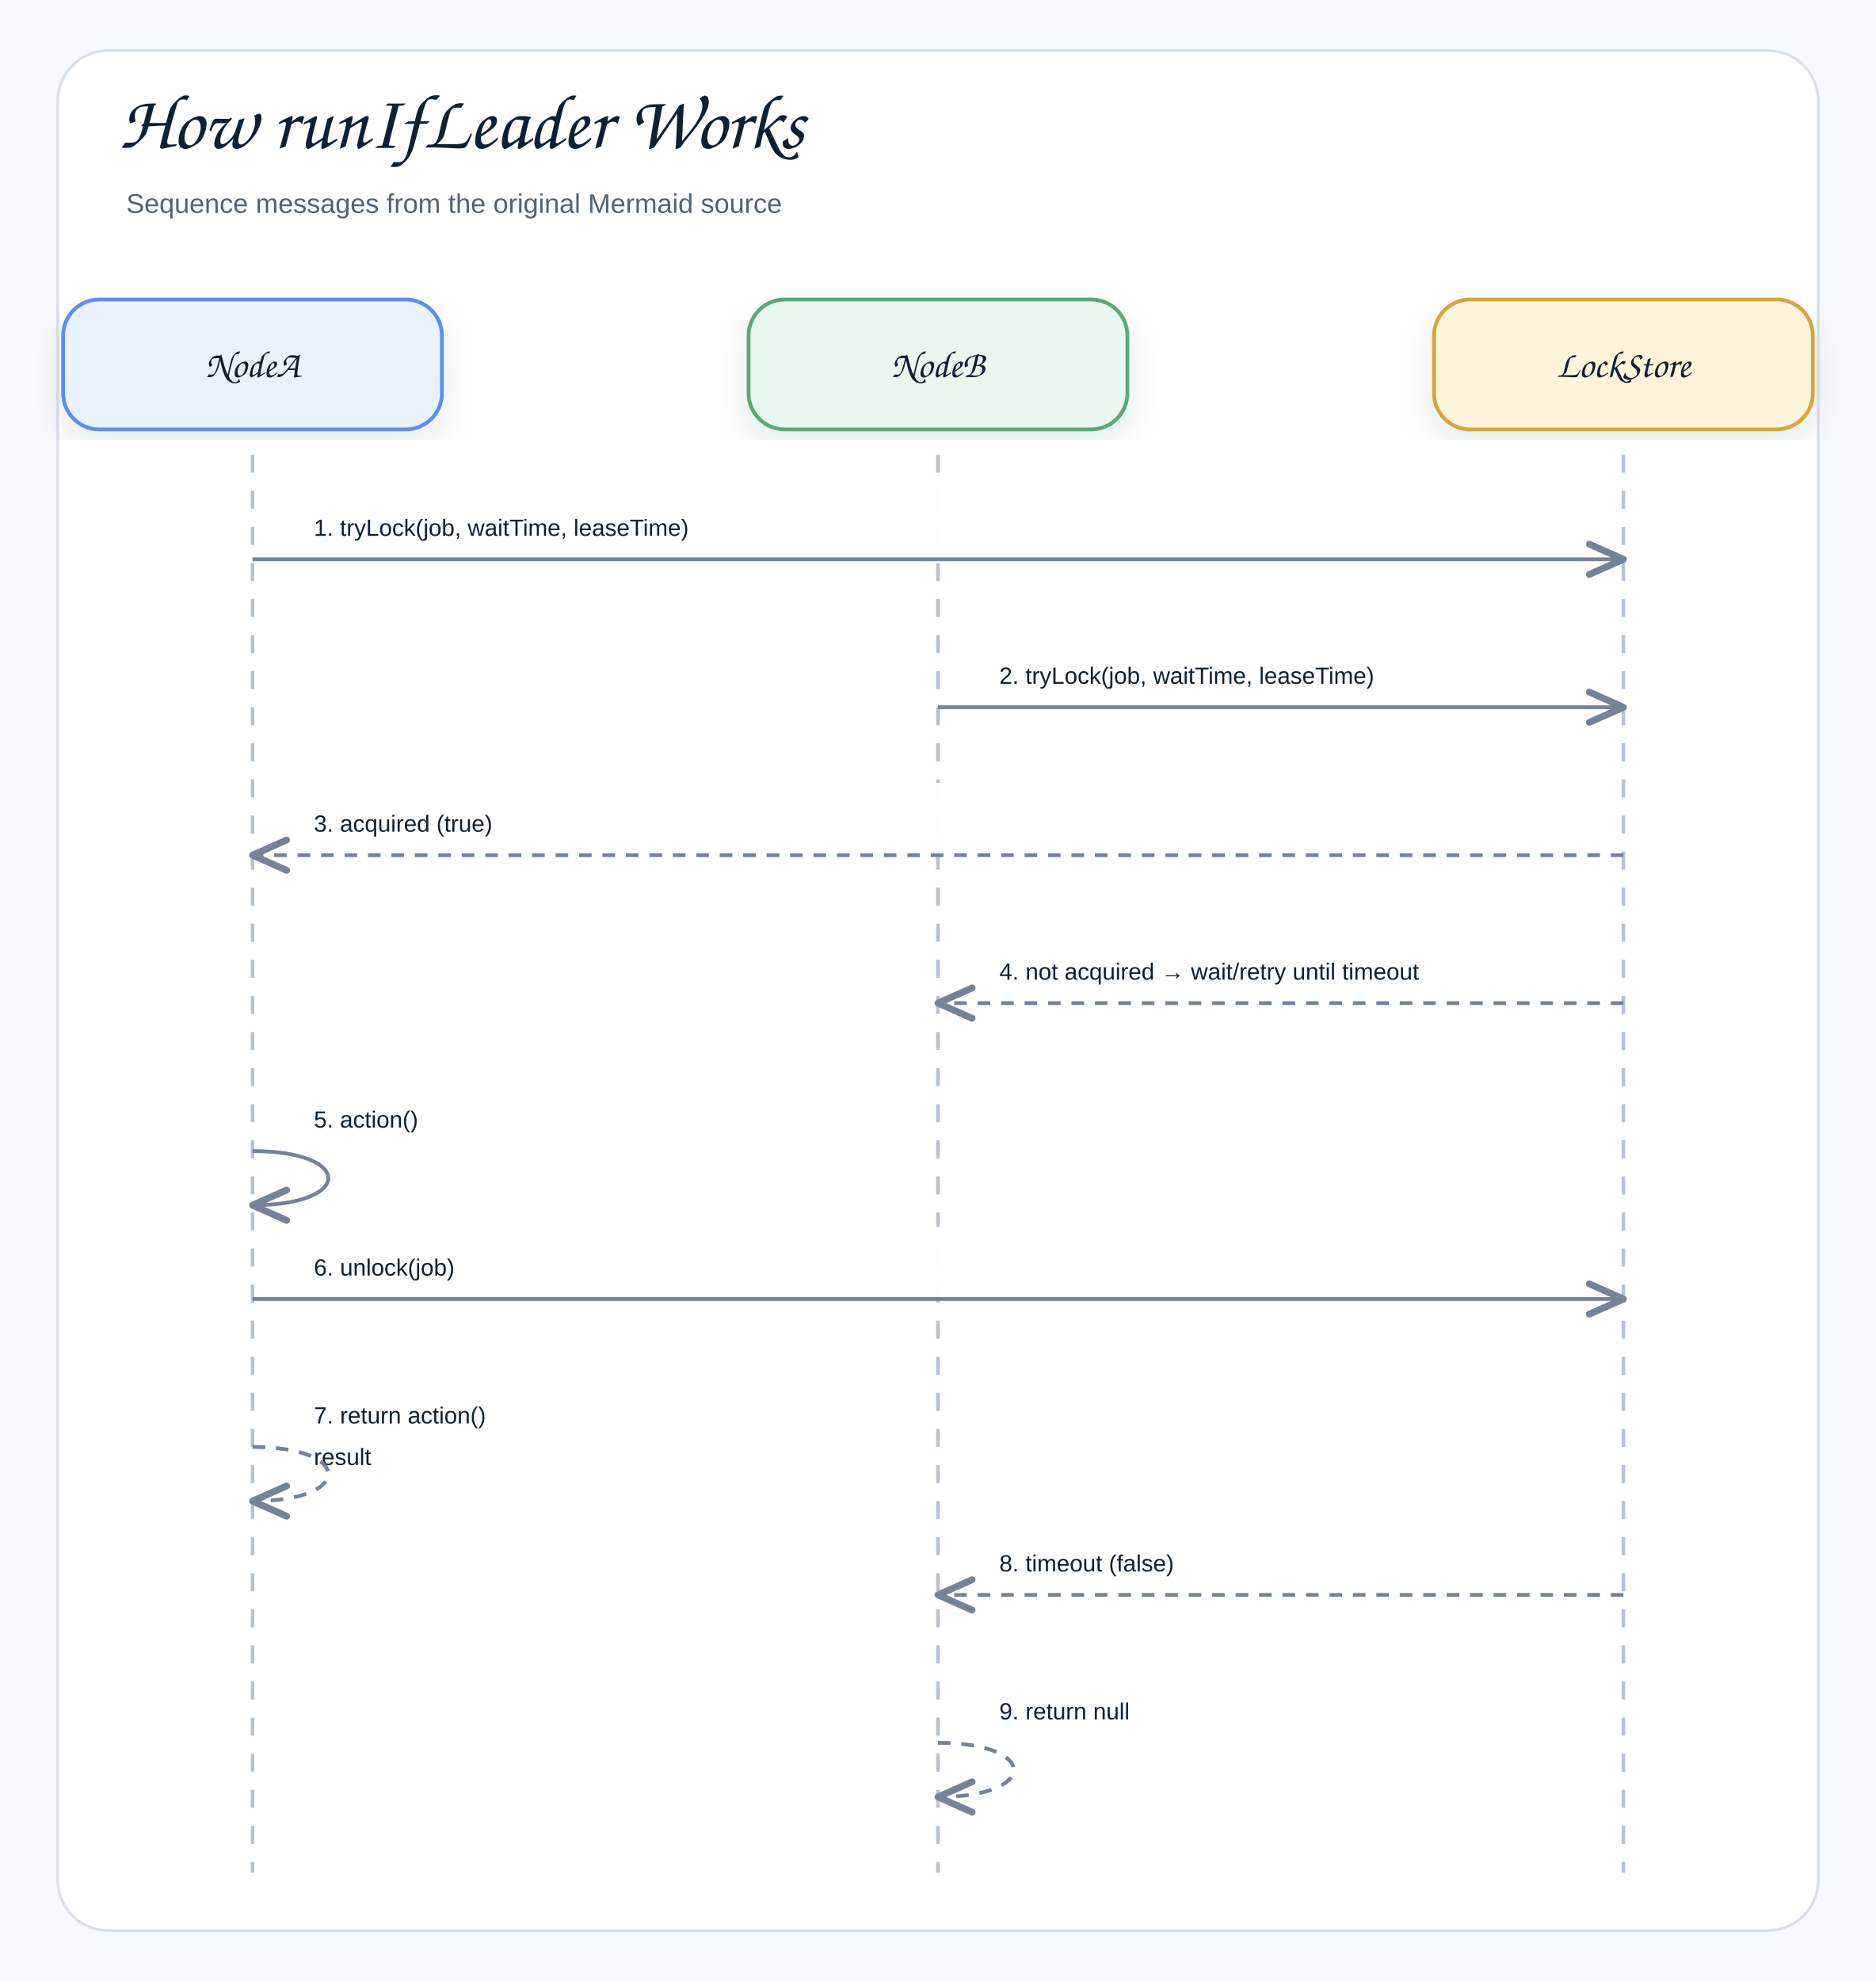
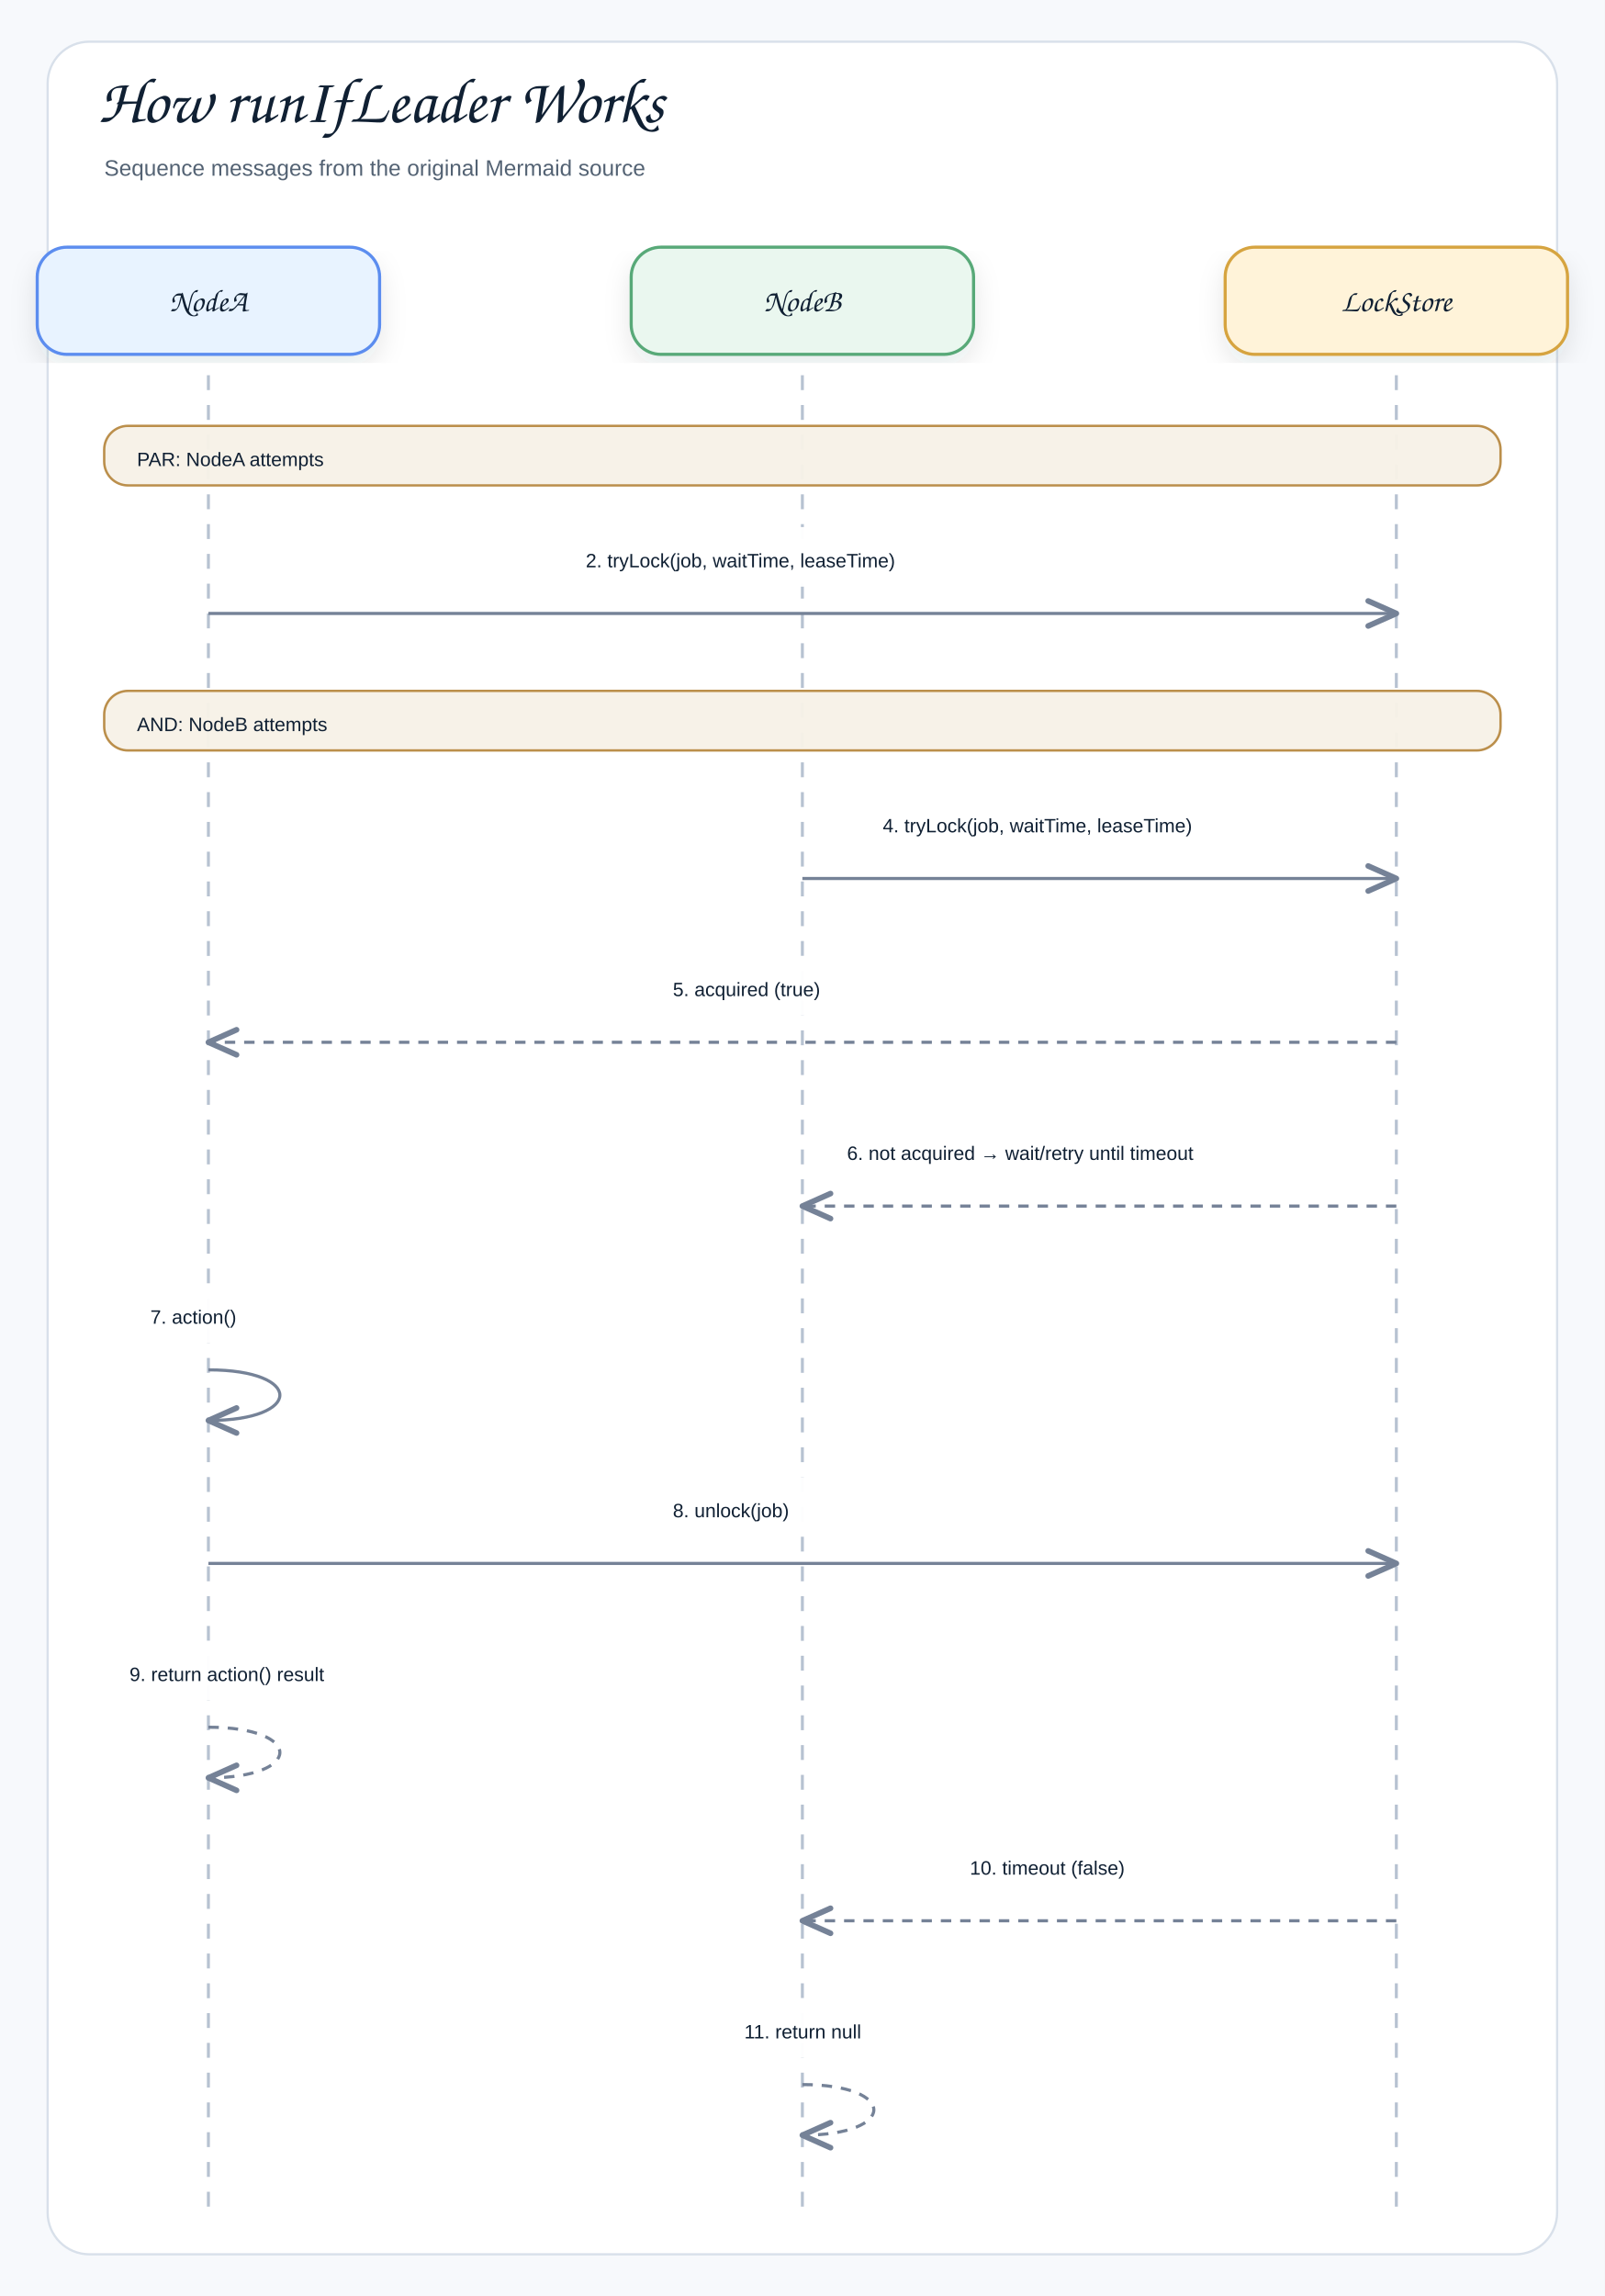
- <svg xmlns="http://www.w3.org/2000/svg" width="1040" height="1098" viewBox="0 0 1040 1098" role="img" aria-label="How runIfLeader Works">
+ <svg xmlns="http://www.w3.org/2000/svg" width="1078" height="1542" viewBox="0 0 1078 1542" role="img" aria-label="How runIfLeader Works">
  <defs>
    <filter id="shadow" x="-8%" y="-8%" width="116%" height="116%">
      <feDropShadow dx="0" dy="8" stdDeviation="9" flood-color="#1f2937" flood-opacity="0.10" />
    </filter>
    <marker id="openArrow" markerWidth="12" markerHeight="10" refX="10" refY="5" orient="auto" markerUnits="strokeWidth">
      <path d="M 1 1 L 10 5 L 1 9" fill="none" stroke="#758297" stroke-width="1.8" stroke-linecap="round" stroke-linejoin="round" />
    </marker>
    <marker id="inherit" markerWidth="14" markerHeight="12" refX="12" refY="6" orient="auto" markerUnits="strokeWidth">
      <path d="M 0 1 L 12 6 L 0 11 Z" fill="#ffffff" stroke="#758297" stroke-width="1.8" />
    </marker>
    <style>
    .canvas{fill:#f7f9fc}.frame{fill:#fff;stroke:#d8e0ea;stroke-width:1.5}
    .title{font-family:"Architects Daughter","Comic Sans MS","Comic Sans",cursive;font-size:43px;font-weight:400;fill:#102033}
    .subtitle{font-family:"Comic Sans MS","Comic Sans","Comic Neue",Arial,sans-serif;font-size:15px;font-weight:400;fill:#536273}
    .label{font-family:"Architects Daughter","Comic Sans MS","Comic Sans",cursive;font-size:25px;font-weight:400;fill:#102033}
    .smallLabel{font-family:"Architects Daughter","Comic Sans MS","Comic Sans",cursive;font-size:21px;font-weight:400;fill:#102033}
    .mono{font-family:"Comic Sans MS","Comic Sans","Comic Neue",Arial,sans-serif;font-size:12px;font-weight:400;fill:#102033}
    .small{font-family:"Comic Sans MS","Comic Sans","Comic Neue",Arial,sans-serif;font-size:12px;font-weight:400;fill:#536273}
    .strong{font-family:"Comic Sans MS","Comic Sans","Comic Neue",Arial,sans-serif;font-size:13px;font-weight:400;fill:#102033}
    .card{stroke-width:2.1;filter:url(#shadow)}.compartment{stroke-width:1.5;fill:none}
    .line{stroke:#758297;stroke-width:2.1;fill:none;marker-end:url(#openArrow)}
    .plainLine{stroke:#758297;stroke-width:2.1;fill:none}
    .dashed{stroke:#758297;stroke-width:2.1;stroke-dasharray:7 6;fill:none;marker-end:url(#openArrow)}
    .inheritLine{stroke:#758297;stroke-width:2.2;fill:none;marker-end:url(#inherit)}
    .implLine{stroke:#758297;stroke-width:2.2;stroke-dasharray:8 7;fill:none;marker-end:url(#inherit)}
  </style>
  </defs>
-   <rect class="canvas" width="1040" height="1098" />
-   <rect class="frame" x="32" y="28" width="976" height="1042" rx="28" />
+   <rect class="canvas" width="1078" height="1542" />
+   <rect class="frame" x="32" y="28" width="1014" height="1486" rx="28" />
  <text class="title" x="66" y="82">How runIfLeader Works</text>
  <text class="subtitle" x="70" y="118">Sequence messages from the original Mermaid source</text>
-   <rect class="card" x="35" y="166" width="210" height="72" rx="20" fill="#E8F3FF" stroke="#5B8DEF" />
+   <rect class="card" x="25" y="166" width="230" height="72" rx="20" fill="#E8F3FF" stroke="#5B8DEF" />
  <text class="smallLabel" x="140" y="209" text-anchor="middle">NodeA</text>
-   <line x1="140" y1="252" x2="140" y2="1038" stroke="#b7c2d1" stroke-width="2" stroke-dasharray="10 10" />
-   <rect class="card" x="415" y="166" width="210" height="72" rx="20" fill="#EAF7EF" stroke="#58A978" />
-   <text class="smallLabel" x="520" y="209" text-anchor="middle">NodeB</text>
-   <line x1="520" y1="252" x2="520" y2="1038" stroke="#b7c2d1" stroke-width="2" stroke-dasharray="10 10" />
-   <rect class="card" x="795" y="166" width="210" height="72" rx="20" fill="#FFF3D9" stroke="#D6A441" />
-   <text class="smallLabel" x="900" y="209" text-anchor="middle">LockStore</text>
-   <line x1="900" y1="252" x2="900" y2="1038" stroke="#b7c2d1" stroke-width="2" stroke-dasharray="10 10" />
-   <rect x="158" y="270" width="724" height="39" rx="12" fill="#ffffff" opacity="0.97" />
-   <text class="strong" x="174" y="297" text-anchor="start">1. tryLock(job, waitTime, leaseTime)</text>
-   <path class="line" d="M140 310 L900 310" />
-   <rect x="538" y="352" width="344" height="39" rx="12" fill="#ffffff" opacity="0.97" />
-   <text class="strong" x="554" y="379" text-anchor="start">2. tryLock(job, waitTime, leaseTime)</text>
-   <path class="line" d="M520 392 L900 392" />
-   <rect x="158" y="434" width="724" height="39" rx="12" fill="#ffffff" opacity="0.97" />
-   <text class="strong" x="174" y="461" text-anchor="start">3. acquired (true)</text>
-   <path class="dashed" d="M900 474 L140 474" />
-   <rect x="538" y="516" width="344" height="39" rx="12" fill="#ffffff" opacity="0.97" />
-   <text class="strong" x="554" y="543" text-anchor="start">4. not acquired → wait/retry until timeout</text>
-   <path class="dashed" d="M900 556 L520 556" />
-   <rect x="158" y="598" width="190" height="39" rx="12" fill="#ffffff" opacity="0.97" />
-   <text class="strong" x="174" y="625" text-anchor="start">5. action()</text>
-   <path class="line" d="M140 638 C196 638 196 668 140 668" />
-   <rect x="158" y="680" width="724" height="39" rx="12" fill="#ffffff" opacity="0.97" />
-   <text class="strong" x="174" y="707" text-anchor="start">6. unlock(job)</text>
-   <path class="line" d="M140 720 L900 720" />
-   <rect x="158" y="762" width="190" height="62" rx="12" fill="#ffffff" opacity="0.97" />
-   <text class="strong" x="174" y="789" text-anchor="start">7. return action()</text>
-   <text class="strong" x="174" y="812" text-anchor="start">result</text>
-   <path class="dashed" d="M140 802 C196 802 196 832 140 832" />
-   <rect x="538" y="844" width="344" height="39" rx="12" fill="#ffffff" opacity="0.97" />
-   <text class="strong" x="554" y="871" text-anchor="start">8. timeout (false)</text>
-   <path class="dashed" d="M900 884 L520 884" />
-   <rect x="538" y="926" width="190" height="39" rx="12" fill="#ffffff" opacity="0.97" />
-   <text class="strong" x="554" y="953" text-anchor="start">9. return null</text>
-   <path class="dashed" d="M520 966 C576 966 576 996 520 996" />
+   <line class="lifeline" x1="140" y1="252" x2="140" y2="1482" stroke="#b7c2d1" stroke-width="2" stroke-dasharray="10 10" />
+   <rect class="card" x="424" y="166" width="230" height="72" rx="20" fill="#EAF7EF" stroke="#58A978" />
+   <text class="smallLabel" x="539" y="209" text-anchor="middle">NodeB</text>
+   <line class="lifeline" x1="539" y1="252" x2="539" y2="1482" stroke="#b7c2d1" stroke-width="2" stroke-dasharray="10 10" />
+   <rect class="card" x="823" y="166" width="230" height="72" rx="20" fill="#FFF3D9" stroke="#D6A441" />
+   <text class="smallLabel" x="938" y="209" text-anchor="middle">LockStore</text>
+   <line class="lifeline" x1="938" y1="252" x2="938" y2="1482" stroke="#b7c2d1" stroke-width="2" stroke-dasharray="10 10" />
+   <rect x="70" y="286" width="938" height="40" rx="16" fill="#F7F1E7" stroke="#B88A44" stroke-width="1.6" opacity="0.96" />
+   <text class="strong" x="92" y="313" text-anchor="start">PAR: NodeA attempts</text>
+   <rect x="375.5" y="354" width="327" height="40" rx="12" fill="#ffffff" opacity="0.97" />
+   <text class="strong" x="393.5" y="381" text-anchor="start">2. tryLock(job, waitTime, leaseTime)</text>
+   <path class="line" d="M140 412 L938 412" />
+   <rect x="70" y="464" width="938" height="40" rx="16" fill="#F7F1E7" stroke="#B88A44" stroke-width="1.6" opacity="0.96" />
+   <text class="strong" x="92" y="491" text-anchor="start">AND: NodeB attempts</text>
+   <rect x="575" y="532" width="327" height="40" rx="12" fill="#ffffff" opacity="0.97" />
+   <text class="strong" x="593" y="559" text-anchor="start">4. tryLock(job, waitTime, leaseTime)</text>
+   <path class="line" d="M539 590 L938 590" />
+   <rect x="434" y="642" width="210" height="40" rx="12" fill="#ffffff" opacity="0.97" />
+   <text class="strong" x="452" y="669" text-anchor="start">5. acquired (true)</text>
+   <path class="dashed" d="M938 700 L140 700" />
+   <rect x="551" y="752" width="375" height="40" rx="12" fill="#ffffff" opacity="0.97" />
+   <text class="strong" x="569" y="779" text-anchor="start">6. not acquired → wait/retry until timeout</text>
+   <path class="dashed" d="M938 810 L539 810" />
+   <rect x="83" y="862" width="210" height="40" rx="12" fill="#ffffff" opacity="0.97" />
+   <text class="strong" x="101" y="889" text-anchor="start">7. action()</text>
+   <path class="line" d="M140 920 C204 920 204 954 140 954" />
+   <rect x="434" y="992" width="210" height="40" rx="12" fill="#ffffff" opacity="0.97" />
+   <text class="strong" x="452" y="1019" text-anchor="start">8. unlock(job)</text>
+   <path class="line" d="M140 1050 L938 1050" />
+   <rect x="69" y="1102" width="238" height="40" rx="12" fill="#ffffff" opacity="0.97" />
+   <text class="strong" x="87" y="1129" text-anchor="start">9. return action() result</text>
+   <path class="dashed" d="M140 1160 C204 1160 204 1194 140 1194" />
+   <rect x="633.5" y="1232" width="210" height="40" rx="12" fill="#ffffff" opacity="0.97" />
+   <text class="strong" x="651.5" y="1259" text-anchor="start">10. timeout (false)</text>
+   <path class="dashed" d="M938 1290 L539 1290" />
+   <rect x="482" y="1342" width="210" height="40" rx="12" fill="#ffffff" opacity="0.97" />
+   <text class="strong" x="500" y="1369" text-anchor="start">11. return null</text>
+   <path class="dashed" d="M539 1400 C603 1400 603 1434 539 1434" />
</svg>
